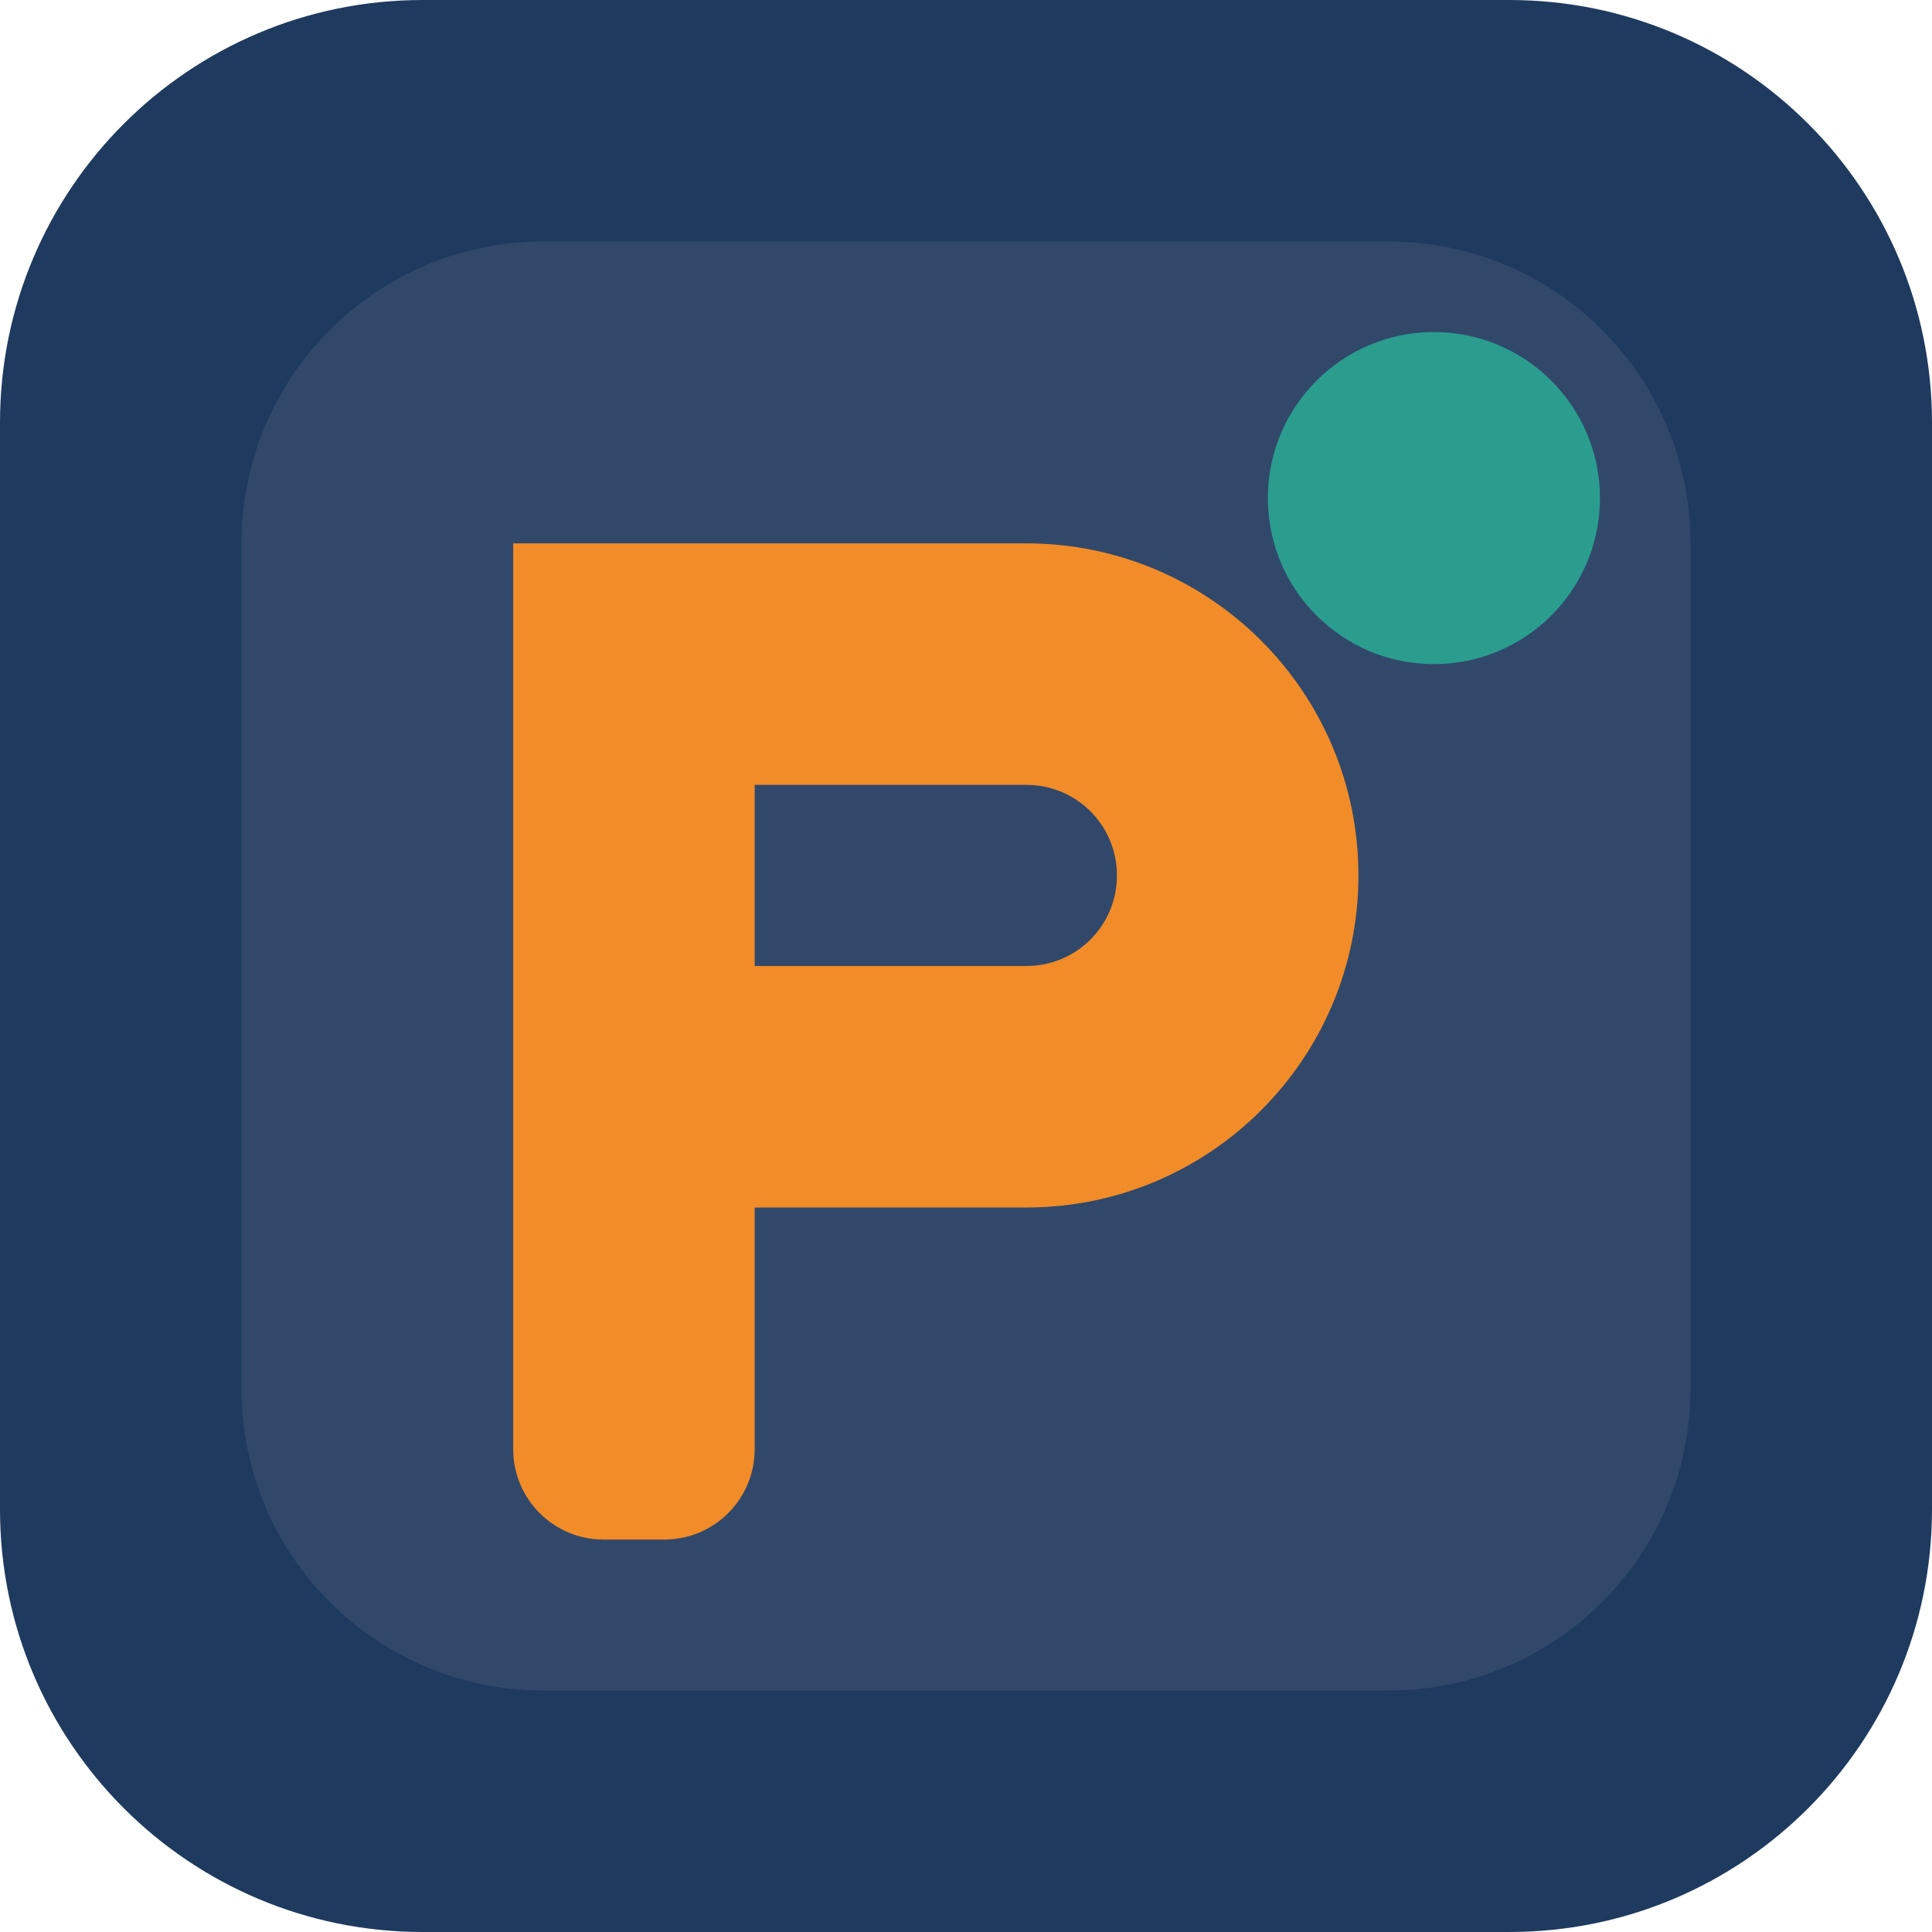
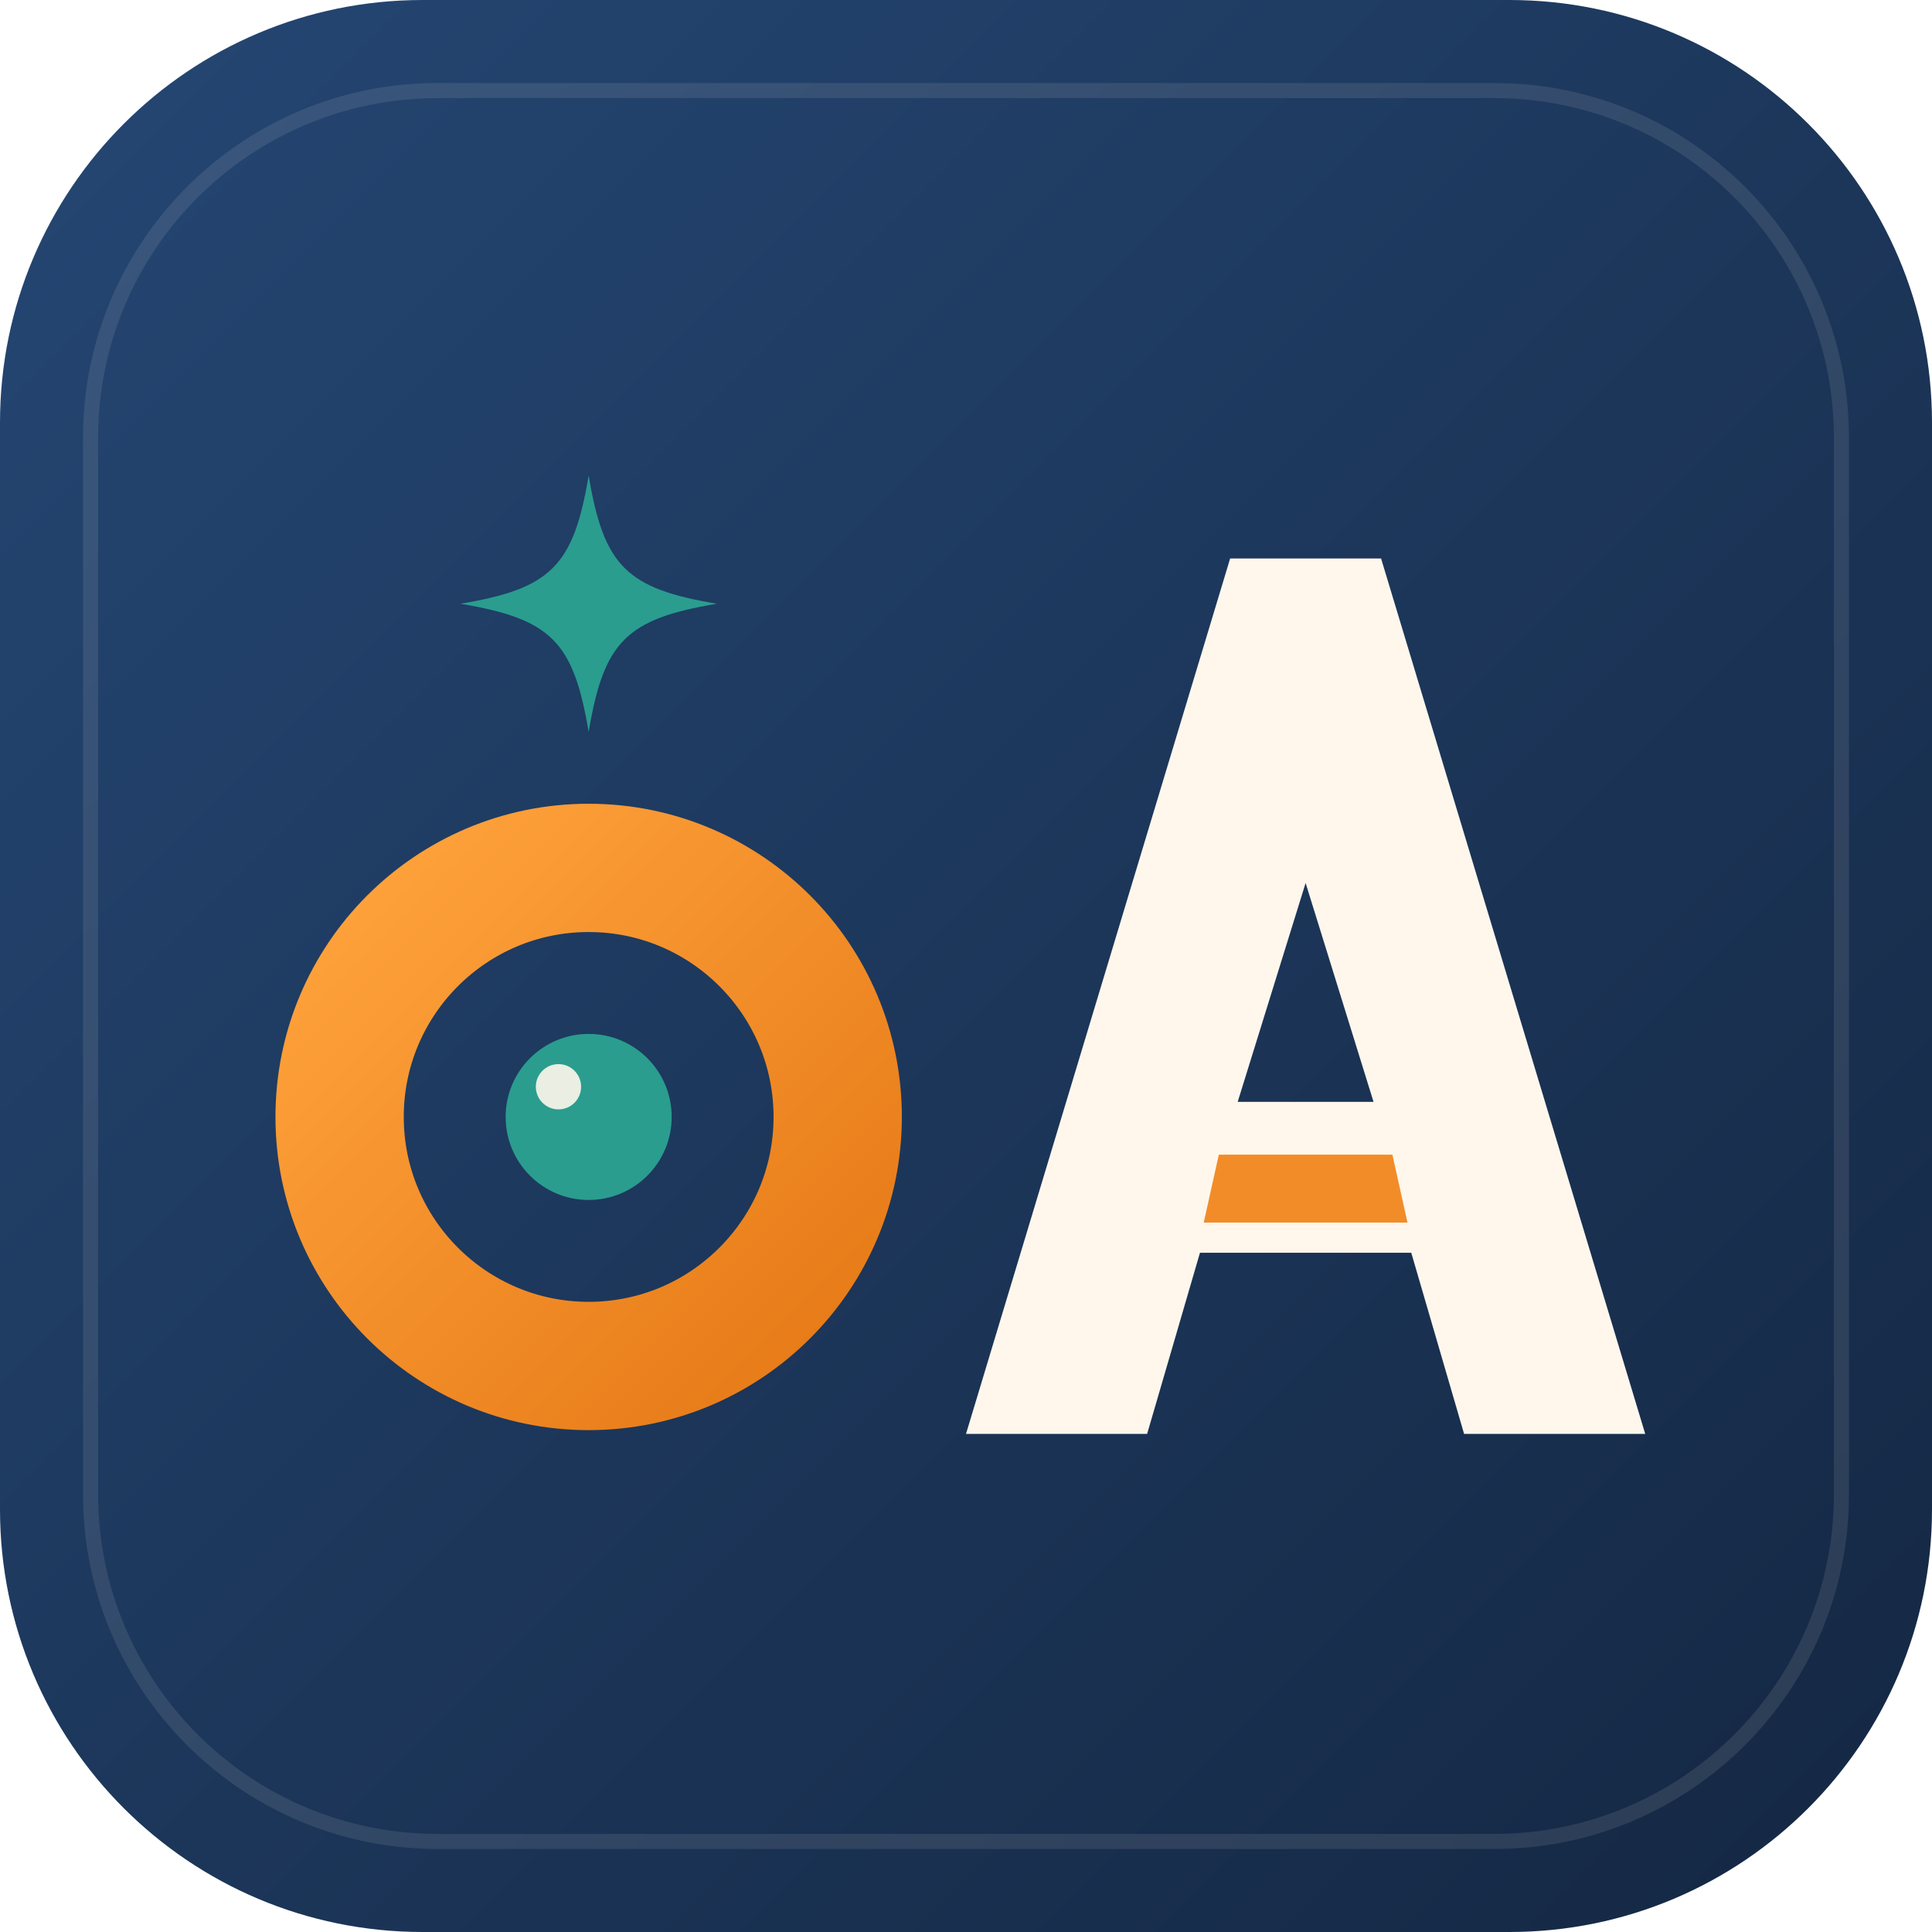
<svg xmlns="http://www.w3.org/2000/svg" viewBox="0 0 512 512" width="512" height="512">
-   <rect width="512" height="512" rx="112" fill="#1F3A5F" />
-   <rect x="64" y="64" width="384" height="384" rx="80" fill="#FFF7EC" opacity="0.08" />
-   <circle cx="380" cy="132" r="44" fill="#2A9D8F" />
-   <path d="M136 144h136c48.6 0 88 39.4 88 88s-39.4 88-88 88h-72v64c0 13.3-10.7 24-24 24h-16c-13.3 0-24-10.7-24-24V144zm64 64v48h72c13.3 0 24-10.7 24-24s-10.7-24-24-24h-72z" fill="#F28C28" />
+   <defs>
+     <linearGradient id="obeeBg" x1="0" y1="0" x2="1" y2="1">
+       <stop offset="0%" stop-color="#254774" />
+       <stop offset="100%" stop-color="#142742" />
+     </linearGradient>
+     <linearGradient id="amberRing" x1="0" y1="0" x2="1" y2="1">
+       <stop offset="0%" stop-color="#FFA33C" />
+       <stop offset="100%" stop-color="#E67A17" />
+     </linearGradient>
+   </defs>
+   <rect width="512" height="512" rx="112" fill="url(#obeeBg)" />
+   <rect x="24" y="24" width="464" height="464" rx="92" fill="none" stroke="#FFF7EC" stroke-opacity="0.10" stroke-width="4" />
+   <path d="M156 126 C160 150 166 156 190 160 C166 164 160 170 156 194 C152 170 146 164 122 160 C146 156 152 150 156 126 Z" fill="#2A9D8F" />
+   <circle cx="156" cy="296" r="66" fill="none" stroke="url(#amberRing)" stroke-width="34" />
+   <circle cx="156" cy="296" r="22" fill="#2A9D8F" />
+   <circle cx="148" cy="288" r="6" fill="#FFF7EC" opacity="0.9" />
+   <path fill="#FFF7EC" fill-rule="evenodd" d="M326 148 H366 L436 380 H388 L374 332 H318 L304 380 H256 Z M346 234 L328 292 H364 Z" />
+   <path d="M323 306 H369 L373 324 H319 Z" fill="#F28C28" />
</svg>
